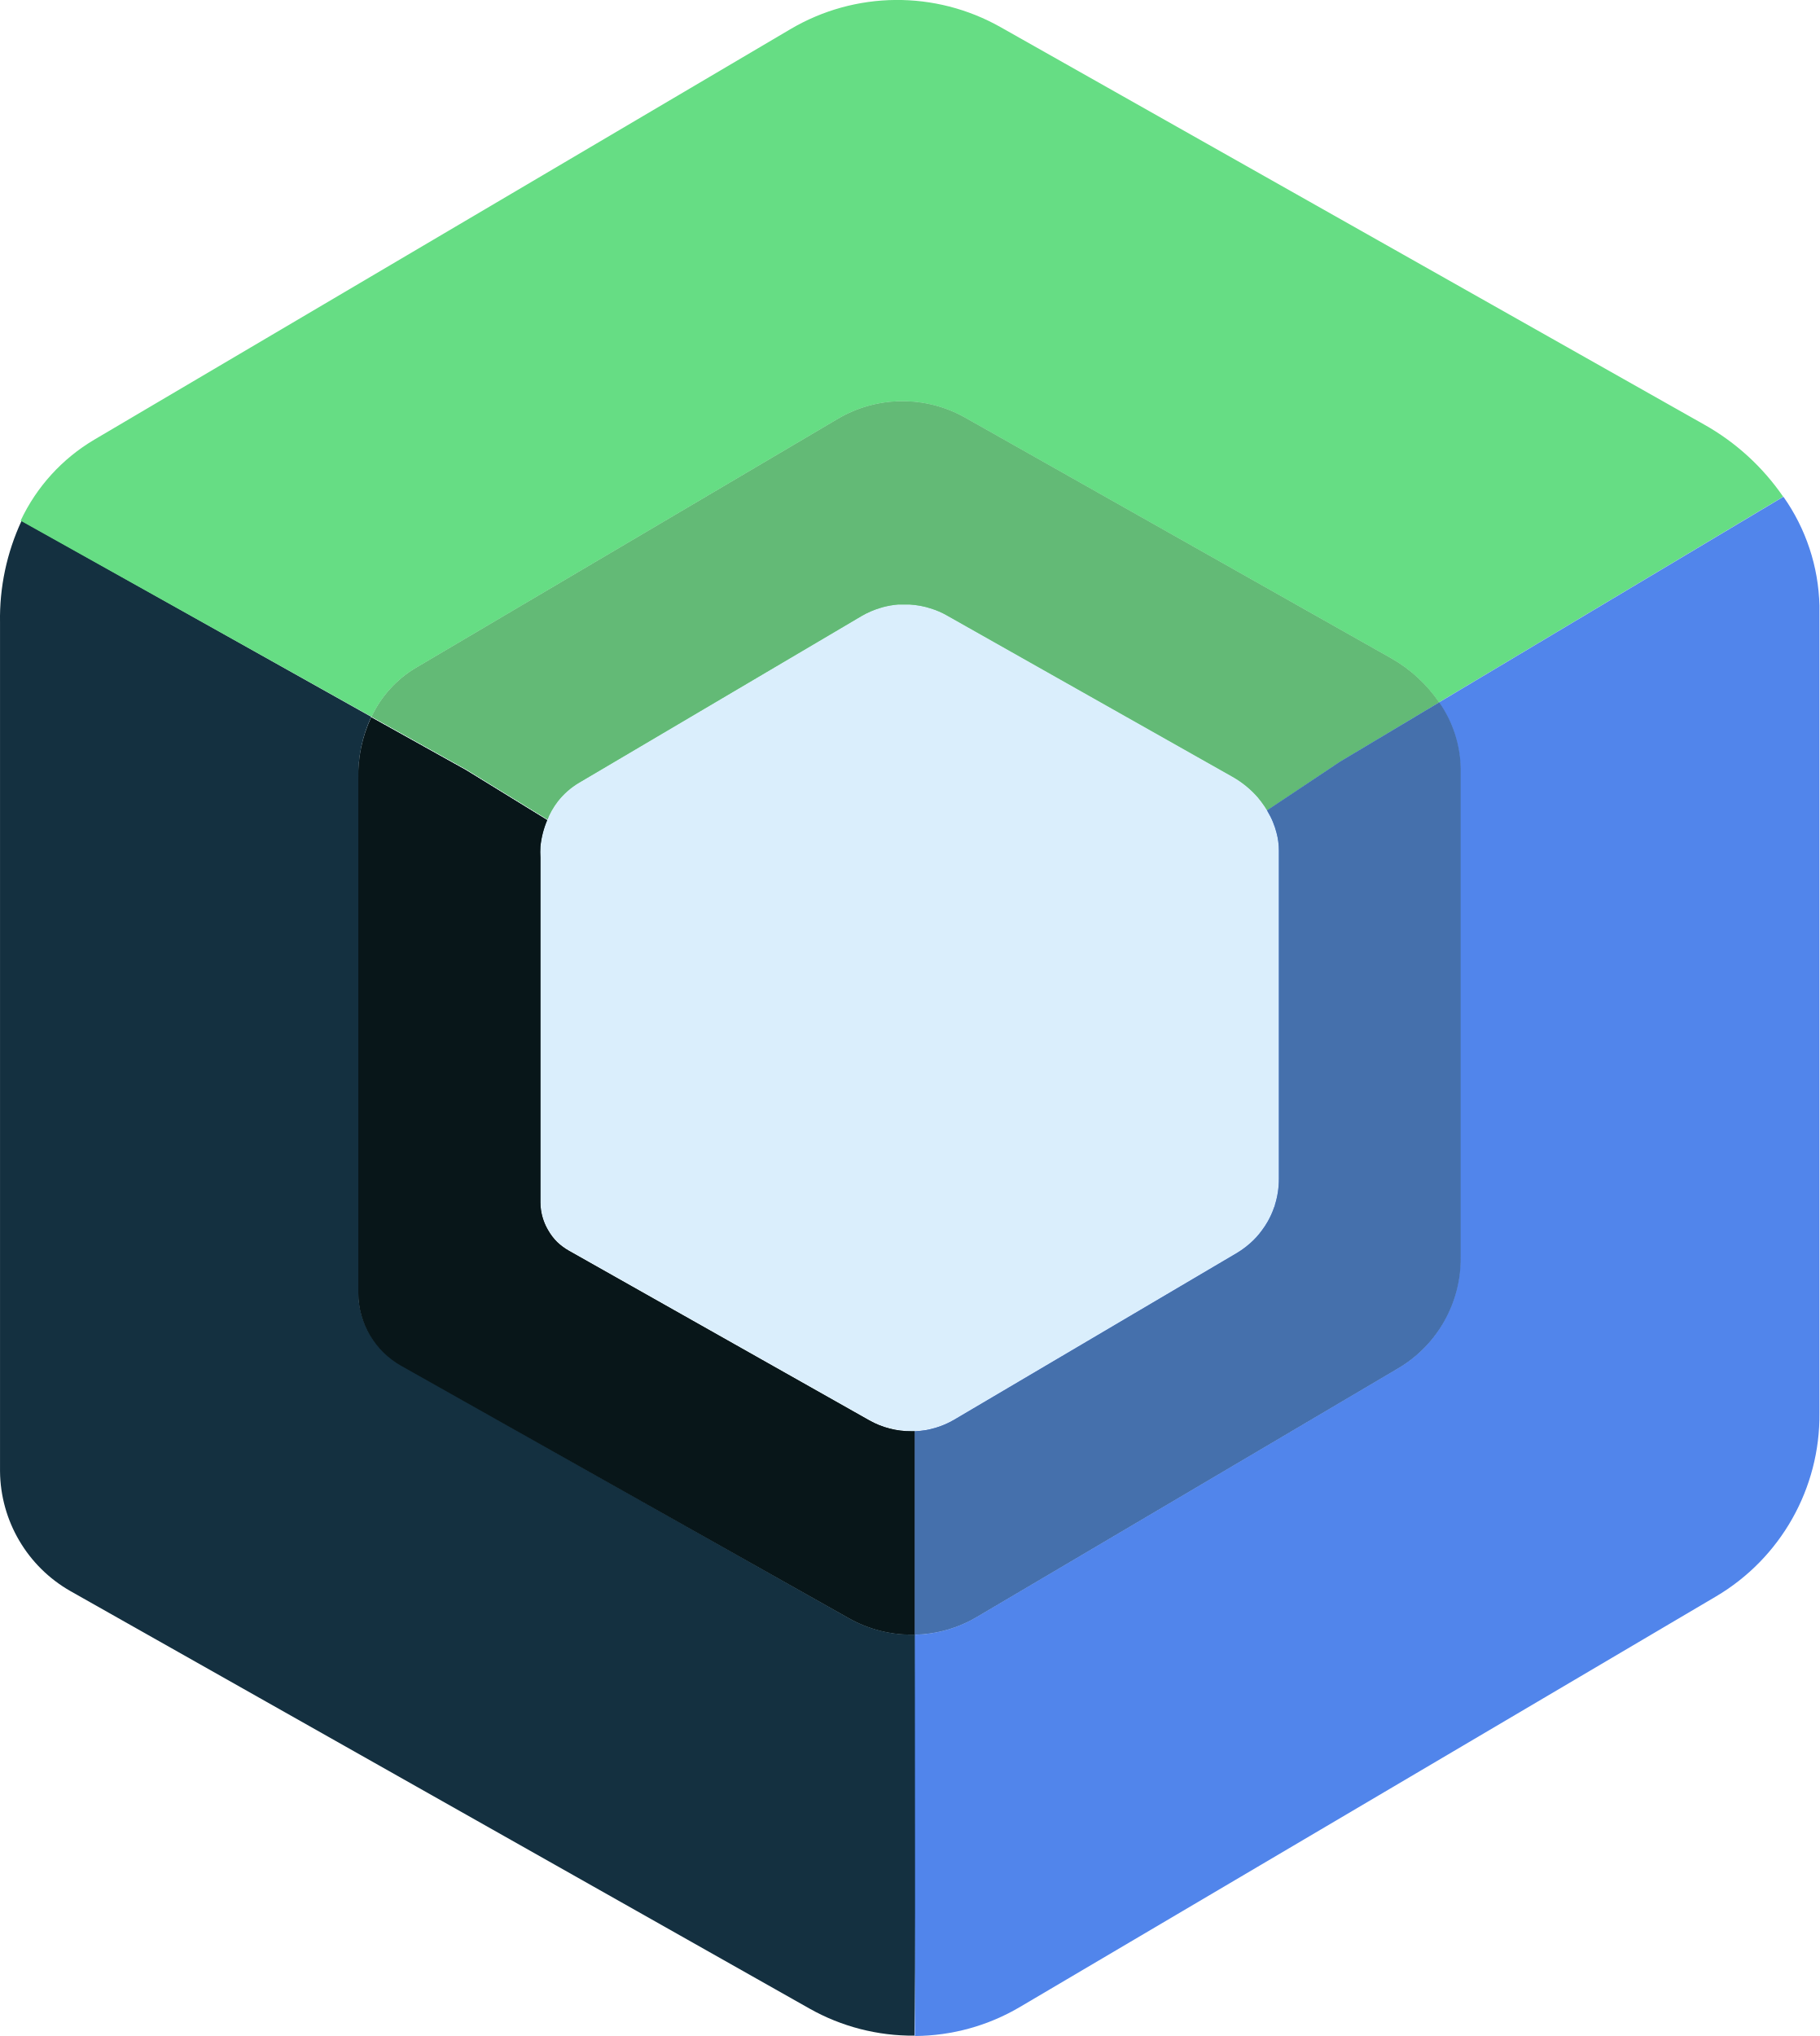
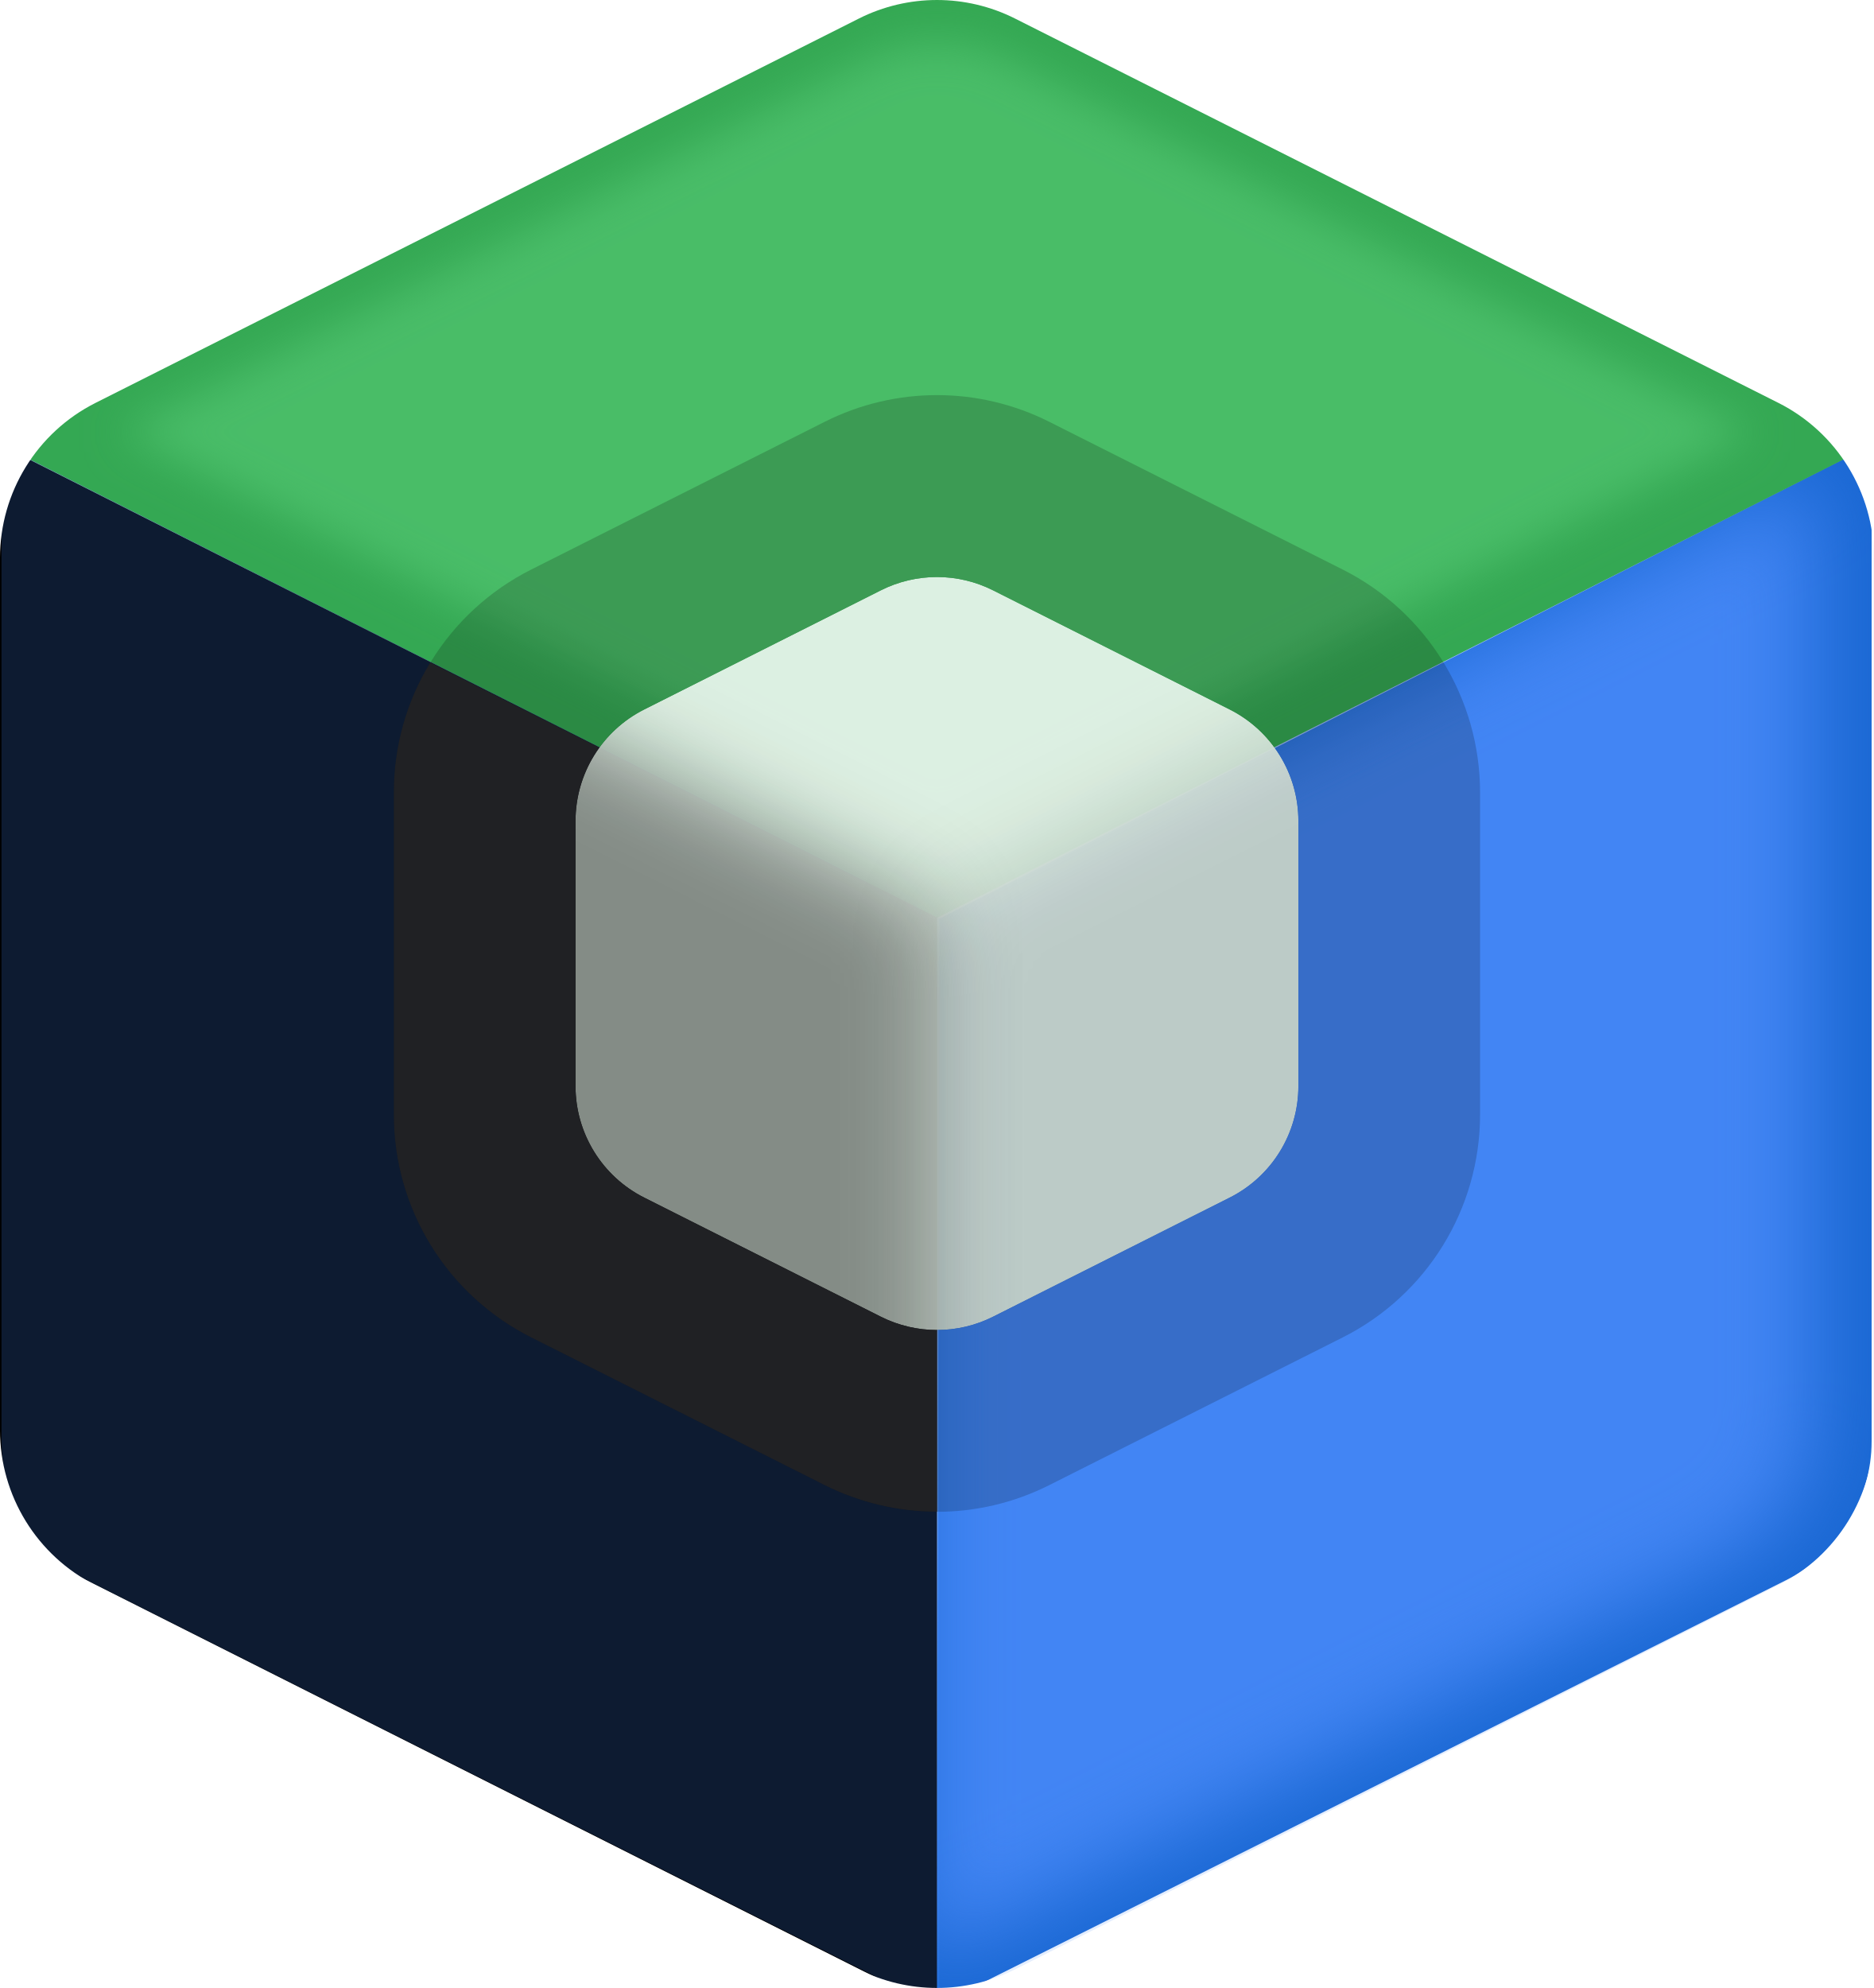
- <svg xmlns="http://www.w3.org/2000/svg" viewBox="0 0 206.53 231.08">
-   <g data-name="Layer 1" style="isolation:isolate">
-     <g fill="#143040">
-       <path d="M62.21 139.65a6.3 6.3 0 0 1-.83-2.35 6.3 6.3 0 0 0 .83 2.35M62.14 93.05a10.3 10.3 0 0 0-.77 3 10.3 10.3 0 0 1 .77-3M63.233 140.95a6.8 6.8 0 0 0 1.35 1l34.06 19.23-34.06-19.23a6.8 6.8 0 0 1-1.35-1" />
-       <path d="M103.883 185.52h-.28a14.45 14.45 0 0 1-7.26-1.87l-50.8-28.7a9.53 9.53 0 0 1-4.87-8.24V88.36a15.84 15.84 0 0 1 1.47-7L2.453 59.1a26.26 26.26 0 0 0-2.45 11.55v96.33a15.82 15.82 0 0 0 8 13.61l83.87 47.37a23.8 23.8 0 0 0 11.93 3.08v-.06c.14-5.98.11-30.21.08-45.46" />
+ <svg xmlns="http://www.w3.org/2000/svg" fill="none" viewBox="0 0 169 179.26">
+   <mask id="a" width="169" height="180" x="36" y="30" maskUnits="userSpaceOnUse" style="mask-type:alpha">
+     <path fill="#1d1d1b" d="M196.38 66.699a15.66 15.66 0 0 1 8.619 13.989v78.639a15.66 15.66 0 0 1-8.621 13.99l-68.839 34.64a15.66 15.66 0 0 1-14.08 0l-68.839-34.64a15.66 15.66 0 0 1-8.621-13.99v-78.64a15.66 15.66 0 0 1 8.62-13.987l68.838-34.654a15.66 15.66 0 0 1 14.084 0L196.38 66.7z" />
+   </mask>
+   <g mask="url(#a)" transform="translate(-36 -30.373)">
+     <path fill="#1967d2" d="m204.79 70.47-84.076 42.746-.25 98.025 76.557-38.354a14.07 14.07 0 0 0 7.769-12.58z" />
+     <g filter="url(#b)">
+       <path fill="#4285f4" d="m199.6 72.856-80.946 40.733v94.198l73.2-36.835a14.07 14.07 0 0 0 7.746-12.569z" />
    </g>
-     <g fill="#70d68c">
-       <path d="M143.823 91.98c-.1-.16-.19-.31-.3-.47a12 12 0 0 0-.75-1 12 12 0 0 1 .75 1c.11.14.2.31.3.47M62.6 92.06a9 9 0 0 1 .7-1.06 9 9 0 0 0-.7 1.06M101.923 68.65h.69z" />
+     <path fill="#34a853" d="M114.16 31.447a14.07 14.07 0 0 1 12.601 0l78.025 39.076-84.326 42.63-84.325-42.63z" />
+     <g filter="url(#c)" opacity=".5">
+       <path fill="#5dd17c" d="M114.22 35.693a14.07 14.07 0 0 1 12.56 0l67.373 33.601-73.653 37.079-73.654-37.079z" />
    </g>
-     <path fill="#66dd84" d="M42.18 81.35a12.8 12.8 0 0 1 5.08-5.58l47.83-28.22a14.45 14.45 0 0 1 14.46-.14l48.36 27.31a16.3 16.3 0 0 1 5.42 5l39.08-23.34a26.8 26.8 0 0 0-9-8.21L113.59 3.09a23.84 23.84 0 0 0-23.87.22l-79 46.58a21.1 21.1 0 0 0-8.38 9.21l39.83 22.25z" />
-     <path fill="#70d68c" d="m99.943 69.03.3-.09zM62.34 92.65c-.09.19-.11.29-.17.43.03-.17.07-.32.17-.43" />
-     <g fill="#5185eb">
-       <path d="m202.433 56.38-39.09 23.34a13.5 13.5 0 0 1 2.43 7.46v55.53a14.47 14.47 0 0 1-7.11 12.6l-47.82 28.22a14.4 14.4 0 0 1-7 2c0 15.25.06 39.48 0 45.49v.06a23.74 23.74 0 0 0 11.94-3.3l79-46.59a23.89 23.89 0 0 0 11.74-20.79V68.73a22.36 22.36 0 0 0-4.09-12.35" />
-       <path d="M144.713 136.75c0 .1-.06.2-.1.3.04-.1.07-.2.1-.3M144.203 92.65c-.12-.23-.25-.46-.38-.69.13.25.26.48.38.69M108.343 161.11l32.07-18.91.54-.35-.54.35zM144.283 137.88c-.12.25-.24.5-.37.73.13-.23.25-.48.37-.73M141.953 141.06a9 9 0 0 0 1.27-1.4 9 9 0 0 1-1.27 1.4M143.913 138.65a9.5 9.5 0 0 1-.69 1.05 9.5 9.5 0 0 0 .69-1.05" />
+     <path fill="#000" d="m36 70.47 84.5 42.652v98.335l-76.755-38.624A14.07 14.07 0 0 1 36 160.264V70.471z" />
+     <path fill="#4285f4" d="m36.135 70.47 84.576 42.746v98.275l-76.823-38.6a14.07 14.07 0 0 1-7.753-12.573V70.471z" opacity=".2" />
+   </g>
+   <path fill="#1d1d1b" d="M121.09 51.355a22.51 22.51 0 0 1 12.391 20.109v29.025a22.51 22.51 0 0 1-12.394 20.111l-26.466 13.318a22.51 22.51 0 0 1-20.24 0L47.914 120.6a22.51 22.51 0 0 1-12.394-20.111V71.464a22.51 22.51 0 0 1 12.39-20.109l26.468-13.323a22.51 22.51 0 0 1 20.246 0z" opacity=".2" style="mix-blend-mode:multiply" />
+   <path fill="#202124" d="M84.501 136.31V82.742l-45.7-22.997a22.4 22.4 0 0 0-3.28 11.678v29.102c0 8.485 4.79 16.246 12.384 20.068l26.446 13.308a22.6 22.6 0 0 0 10.15 2.409" />
+   <mask id="d" width="67" height="69" x="87" y="82" maskUnits="userSpaceOnUse">
+     <path fill="#e6f4ea" d="M146.9 94.347a11.26 11.26 0 0 1 6.195 10.054v23.907c0 4.254-2.398 8.144-6.197 10.056l-21.339 10.738a11.26 11.26 0 0 1-10.12 0l-21.338-10.738a11.26 11.26 0 0 1-6.197-10.056v-23.907c0-4.252 2.397-8.142 6.195-10.054l21.339-10.742a11.26 11.26 0 0 1 10.123 0z" />
+   </mask>
+   <g mask="url(#d)" transform="translate(-36 -30.373)">
+     <path fill="#e6f4ea" d="M146.9 94.347a11.26 11.26 0 0 1 6.195 10.054v23.907c0 4.254-2.398 8.144-6.197 10.056l-21.339 10.738a11.26 11.26 0 0 1-10.12 0l-21.338-10.738a11.26 11.26 0 0 1-6.197-10.056v-23.907c0-4.252 2.397-8.142 6.195-10.054l21.339-10.742a11.26 11.26 0 0 1 10.123 0z" />
+     <g filter="url(#e)" opacity=".4">
+       <path fill="#000" d="m35.846 70.008 84.501 42.522v98.335l-76.755-38.624a14.07 14.07 0 0 1-7.746-12.569z" />
    </g>
-     <path fill="#daeefc" d="M62.14 93.05a10.3 10.3 0 0 0-.77 3 10 10 0 0 0 0 1.24v39.12a6 6 0 0 0 .06.85 6.3 6.3 0 0 0 .83 2.35 6.2 6.2 0 0 0 1 1.31 6.8 6.8 0 0 0 1.35 1l34.06 19.23a9.6 9.6 0 0 0 4.84 1.25h.37a9.6 9.6 0 0 0 4.48-1.33l32.07-18.91.54-.35a10 10 0 0 0 1-.79 9 9 0 0 0 1.27-1.4 9.5 9.5 0 0 0 .69-1.05c.13-.23.25-.48.37-.73a8 8 0 0 0 .33-.83c0-.1.07-.2.1-.3a9.7 9.7 0 0 0 .45-3V96.53a7.8 7.8 0 0 0-.26-2 9 9 0 0 0-.42-1.26c-.09-.21-.18-.41-.28-.61s-.25-.46-.38-.69-.19-.31-.3-.47a12 12 0 0 0-.75-1 11 11 0 0 0-2.88-2.35l-32.42-18.31a9 9 0 0 0-1.76-.77 9.6 9.6 0 0 0-2.47-.47h-1.32a10 10 0 0 0-1.68.29l-.3.09a9.6 9.6 0 0 0-2.16.93L65.73 88.83a8.7 8.7 0 0 0-2.41 2.12 9 9 0 0 0-.7 1.06c-.1.18-.2.37-.29.56s-.13.34-.19.48" />
-     <path fill="#143040" d="M103.853 162.44h-.37a9.6 9.6 0 0 1-4.84-1.25l-34.06-19.23a6.8 6.8 0 0 1-1.35-1 6.2 6.2 0 0 1-1-1.31 6.3 6.3 0 0 1-.83-2.35 6 6 0 0 1-.06-.85V97.32a10 10 0 0 1 0-1.24 10.3 10.3 0 0 1 .77-3l-9.2-5.66-10.77-6a15.84 15.84 0 0 0-1.47 7v58.36a9.53 9.53 0 0 0 4.87 8.24l50.8 28.63a14.45 14.45 0 0 0 7.23 1.87h.28v-12.74z" />
-     <path fill="#081619" d="M103.853 162.44h-.37a9.6 9.6 0 0 1-4.84-1.25l-34.06-19.23a6.8 6.8 0 0 1-1.35-1 6.2 6.2 0 0 1-1-1.31 6.3 6.3 0 0 1-.83-2.35 6 6 0 0 1-.06-.85V97.32a10 10 0 0 1 0-1.24 10.3 10.3 0 0 1 .77-3l-9.2-5.66-10.77-6a15.84 15.84 0 0 0-1.47 7v58.36a9.53 9.53 0 0 0 4.87 8.24l50.8 28.63a14.45 14.45 0 0 0 7.23 1.87h.28v-12.74z" />
-     <path fill="#70d68c" d="m157.913 74.72-48.36-27.31a14.45 14.45 0 0 0-14.46.14l-47.83 28.22a12.8 12.8 0 0 0-5.08 5.58l10.77 6 9.2 5.66c.06-.14.1-.29.17-.43s.19-.38.29-.56a9 9 0 0 1 .7-1.06 8.7 8.7 0 0 1 2.41-2.12l32.07-18.92a9.6 9.6 0 0 1 2.16-.93l.3-.09a10 10 0 0 1 1.68-.29h1.32a9.6 9.6 0 0 1 2.47.47 9 9 0 0 1 1.76.77l32.42 18.31a11 11 0 0 1 2.88 2.35 12 12 0 0 1 .75 1c.11.16.2.31.3.47l8.27-5.53 11.24-6.73a16.3 16.3 0 0 0-5.43-5" />
-     <path fill="#63ba76" d="m157.913 74.72-48.36-27.31a14.45 14.45 0 0 0-14.46.14l-47.83 28.22a12.8 12.8 0 0 0-5.08 5.58l10.77 6 9.2 5.66c.06-.14.1-.29.17-.43s.19-.38.29-.56a9 9 0 0 1 .7-1.06 8.7 8.7 0 0 1 2.41-2.12l32.07-18.92a9.6 9.6 0 0 1 2.16-.93l.3-.09a10 10 0 0 1 1.68-.29h1.32a9.6 9.6 0 0 1 2.47.47 9 9 0 0 1 1.76.77l32.42 18.31a11 11 0 0 1 2.88 2.35 12 12 0 0 1 .75 1c.11.16.2.31.3.47l8.27-5.53 11.24-6.73a16.3 16.3 0 0 0-5.43-5" />
-     <path fill="#5185eb" d="M143.823 91.98c.13.23.26.46.38.69s.19.4.28.61a9 9 0 0 1 .42 1.26 7.8 7.8 0 0 1 .26 2v37.21a9.7 9.7 0 0 1-.45 3c0 .1-.06.2-.1.3a8 8 0 0 1-.33.83c-.12.25-.24.5-.37.73a9.5 9.5 0 0 1-.69 1.05 9 9 0 0 1-1.27 1.4 10 10 0 0 1-1 .79l-.54.35-32.07 18.91a9.6 9.6 0 0 1-4.48 1.33v23.08a14.4 14.4 0 0 0 7-2l47.83-28.22a14.47 14.47 0 0 0 7.11-12.6V87.18a13.5 13.5 0 0 0-2.43-7.46l-11.26 6.73z" />
-     <path fill="#4570ac" d="M143.823 91.98c.13.23.26.46.38.69s.19.4.28.61a9 9 0 0 1 .42 1.26 7.8 7.8 0 0 1 .26 2v37.21a9.7 9.7 0 0 1-.45 3c0 .1-.06.2-.1.3a8 8 0 0 1-.33.83c-.12.25-.24.5-.37.73a9.5 9.5 0 0 1-.69 1.05 9 9 0 0 1-1.27 1.4 10 10 0 0 1-1 .79l-.54.35-32.07 18.91a9.6 9.6 0 0 1-4.48 1.33v23.08a14.4 14.4 0 0 0 7-2l47.83-28.22a14.47 14.47 0 0 0 7.11-12.6V87.18a13.5 13.5 0 0 0-2.43-7.46l-11.26 6.73z" />
-     <path fill="#daeefc" d="M99.943 69.03a9.6 9.6 0 0 0-2.16.93l-32.07 18.92 32.07-18.92a9.6 9.6 0 0 1 2.16-.93" />
-     <path d="M99.943 69.03a9.6 9.6 0 0 0-2.16.93l-32.07 18.92 32.07-18.92a9.6 9.6 0 0 1 2.16-.93" class="cls-17" />
-     <path fill="#daeefc" d="M142.773 90.53a11 11 0 0 0-2.88-2.35l-32.42-18.31 32.42 18.31a11 11 0 0 1 2.88 2.35" />
-     <path d="M142.773 90.53a11 11 0 0 0-2.88-2.35l-32.42-18.31 32.42 18.31a11 11 0 0 1 2.88 2.35" class="cls-17" />
-     <path fill="#daeefc" d="M100.243 68.94a10 10 0 0 1 1.68-.29 10 10 0 0 0-1.68.29" />
-     <path d="M100.243 68.94a10 10 0 0 1 1.68-.29 10 10 0 0 0-1.68.29" class="cls-17" />
-     <path fill="#daeefc" d="M103.243 68.65a9.6 9.6 0 0 1 2.47.47 9.6 9.6 0 0 0-2.47-.47" />
-     <path d="M103.243 68.65a9.6 9.6 0 0 1 2.47.47 9.6 9.6 0 0 0-2.47-.47" class="cls-17" />
-     <path fill="#daeefc" d="M144.613 137.05a8 8 0 0 1-.33.83 8 8 0 0 0 .33-.83" />
-     <path d="M144.613 137.05a8 8 0 0 1-.33.83 8 8 0 0 0 .33-.83" class="cls-17" />
-     <path fill="#daeefc" d="M144.483 93.28a9 9 0 0 1 .42 1.26 9 9 0 0 0-.42-1.26" />
-     <path d="M144.483 93.28a9 9 0 0 1 .42 1.26 9 9 0 0 0-.42-1.26" class="cls-17" />
-     <path fill="#daeefc" d="M144.713 136.75a9.7 9.7 0 0 0 .45-3 9.7 9.7 0 0 1-.45 3" />
-     <path d="M144.713 136.75a9.7 9.7 0 0 0 .45-3 9.7 9.7 0 0 1-.45 3" class="cls-17" />
+     <g filter="url(#f)" opacity=".15">
+       <path fill="#000" d="m205 69.639-84.501 42.521v98.336l76.755-38.624A14.07 14.07 0 0 0 205 159.303z" />
+     </g>
  </g>
+   <defs>
+     <filter id="b" width="96.607" height="150.59" x="110.82" y="65.025" color-interpolation-filters="sRGB" filterUnits="userSpaceOnUse">
+       <feFlood flood-opacity="0" result="BackgroundImageFix" />
+       <feBlend in="SourceGraphic" in2="BackgroundImageFix" result="shape" />
+       <feGaussianBlur result="effect1_foregroundBlur_18030_7832" stdDeviation="3.915" />
+     </filter>
+     <filter id="c" width="155.14" height="79.991" x="42.931" y="30.298" color-interpolation-filters="sRGB" filterUnits="userSpaceOnUse">
+       <feFlood flood-opacity="0" result="BackgroundImageFix" />
+       <feBlend in="SourceGraphic" in2="BackgroundImageFix" result="shape" />
+       <feGaussianBlur result="effect1_foregroundBlur_18030_7832" stdDeviation="1.958" />
+     </filter>
+     <filter id="e" width="100.16" height="156.52" x="28.015" y="62.177" color-interpolation-filters="sRGB" filterUnits="userSpaceOnUse">
+       <feFlood flood-opacity="0" result="BackgroundImageFix" />
+       <feBlend in="SourceGraphic" in2="BackgroundImageFix" result="shape" />
+       <feGaussianBlur result="effect1_foregroundBlur_18030_7832" stdDeviation="3.915" />
+     </filter>
+     <filter id="f" width="100.16" height="156.52" x="112.67" y="61.808" color-interpolation-filters="sRGB" filterUnits="userSpaceOnUse">
+       <feFlood flood-opacity="0" result="BackgroundImageFix" />
+       <feBlend in="SourceGraphic" in2="BackgroundImageFix" result="shape" />
+       <feGaussianBlur result="effect1_foregroundBlur_18030_7832" stdDeviation="3.915" />
+     </filter>
+   </defs>
</svg>
